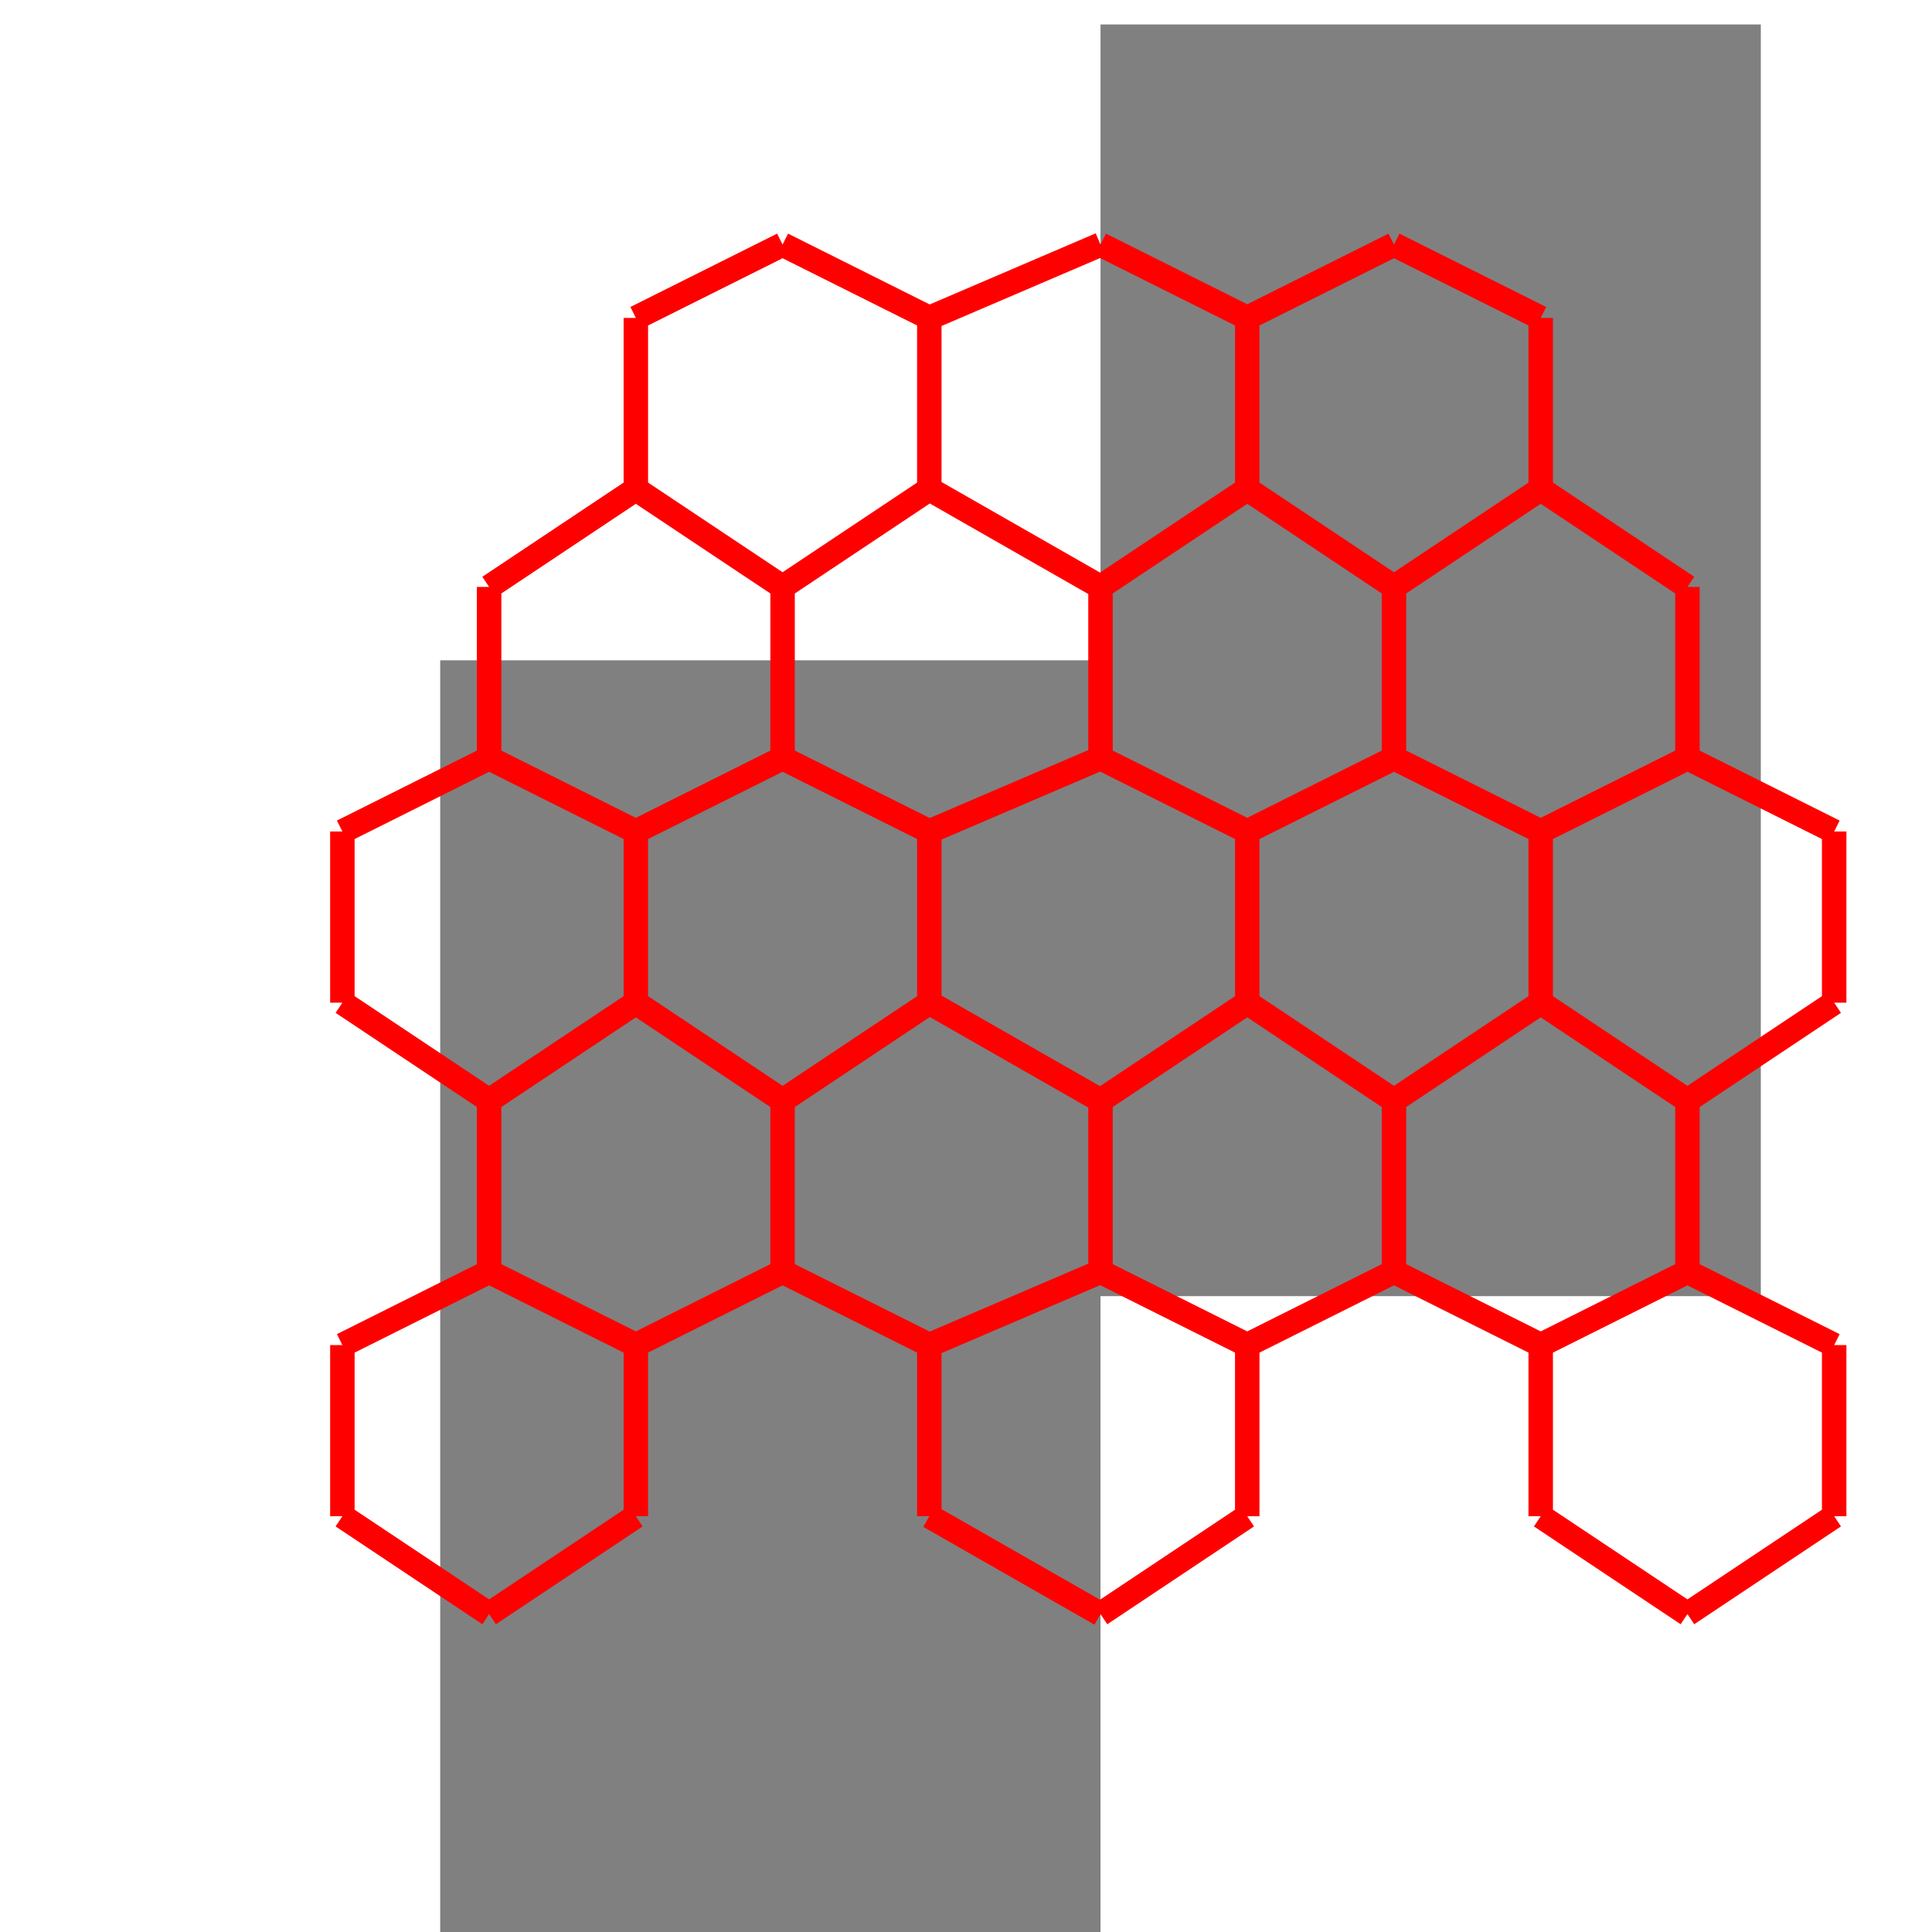
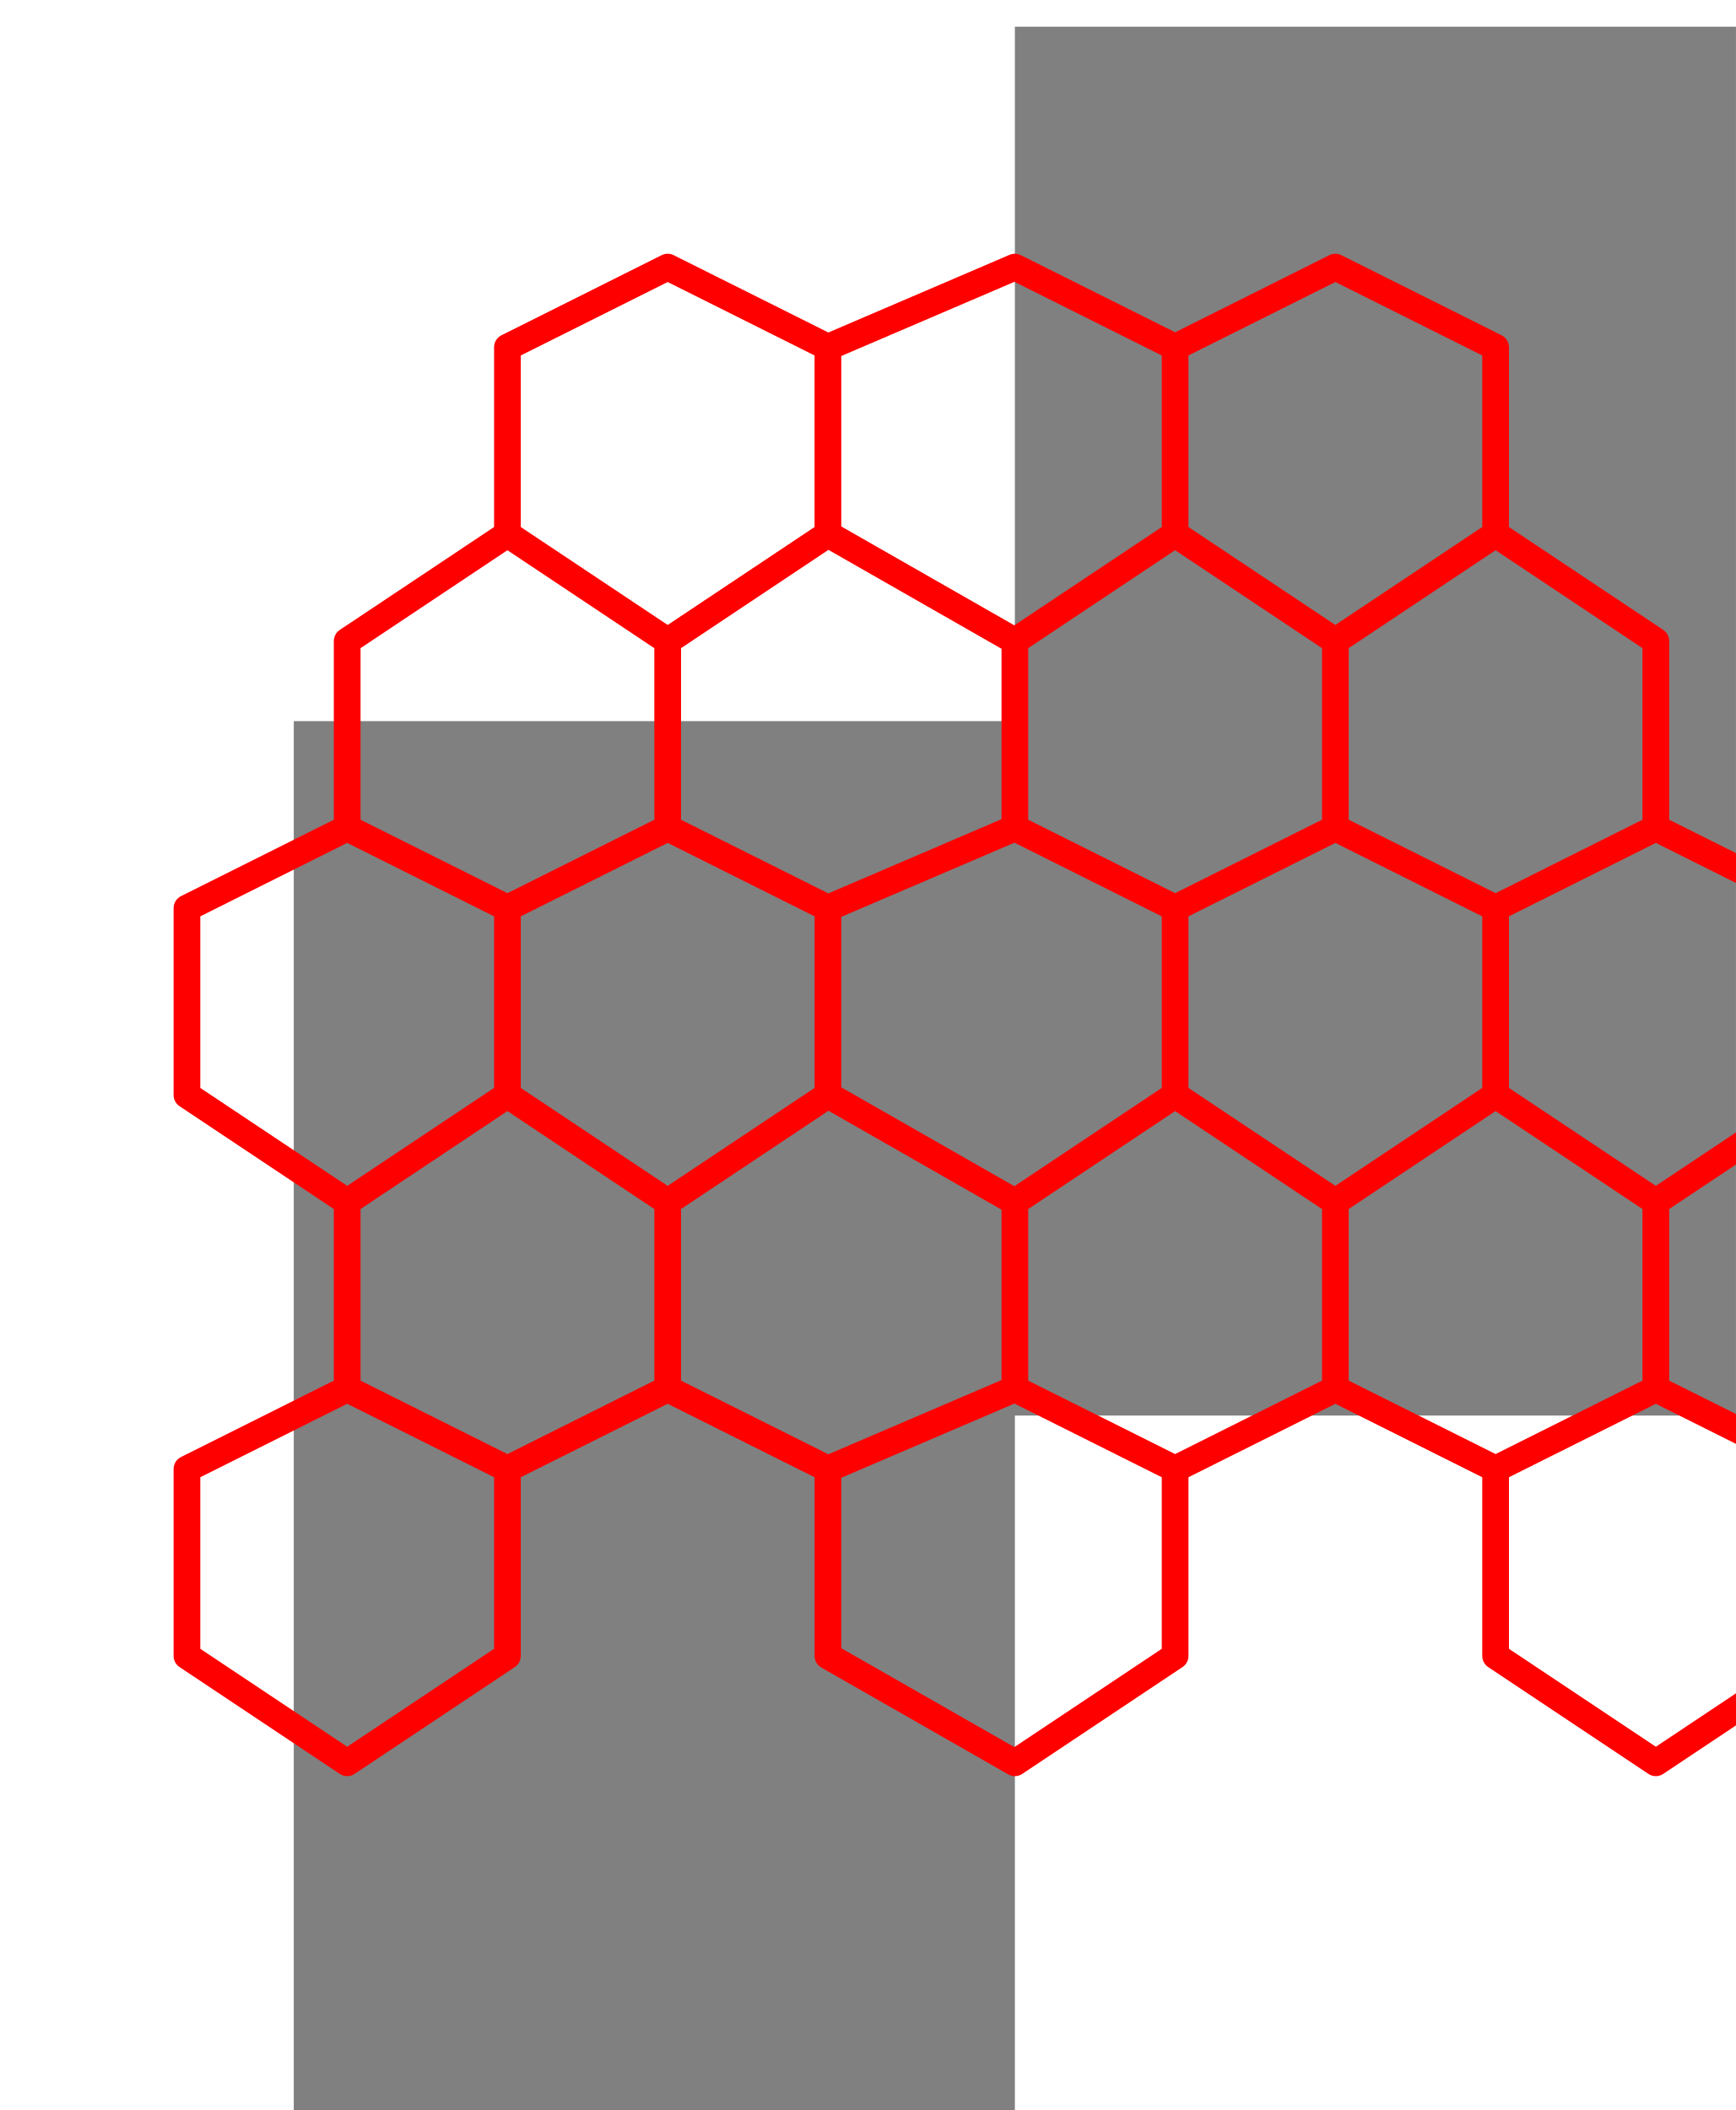
- <svg xmlns="http://www.w3.org/2000/svg" height="500" viewBox="0 0 65 79" width="500">
+ <svg xmlns="http://www.w3.org/2000/svg" viewBox="0 0 65 79" width="500">
  <polygon fill="grey" points="38,1 38,27 11,27 11,79 38,79 38,53 65,53 65,1 " />
-   <path d="M31 20L25 24M25 24L19 20M19 20L19 13M19 13L25 10M25 10L31 13M31 13L31 20M44 20L38 24M38 24L31 20M31 20L31 13M31 13L38 10M38 10L44 13M44 13L44 20M56 20L50 24M50 24L44 20M44 20L44 13M44 13L50 10M50 10L56 13M56 13L56 20M50 31L44 34M44 34L38 31M38 31L38 24M38 24L44 20M44 20L50 24M50 24L50 31M38 31L31 34M31 34L25 31M25 31L25 24M25 24L31 20M31 20L38 24M38 24L38 31M25 31L19 34M19 34L13 31M13 31L13 24M13 24L19 20M19 20L25 24M25 24L25 31M62 31L56 34M56 34L50 31M50 31L50 24M50 24L56 20M56 20L62 24M62 24L62 31M56 41L50 45M50 45L44 41M44 41L44 34M44 34L50 31M50 31L56 34M56 34L56 41M44 41L38 45M38 45L31 41M31 41L31 34M31 34L38 31M38 31L44 34M44 34L44 41M31 41L25 45M25 45L19 41M19 41L19 34M19 34L25 31M25 31L31 34M31 34L31 41M19 41L13 45M13 45L7 41M7 41L7 34M7 34L13 31M13 31L19 34M19 34L19 41M68 41L62 45M62 45L56 41M56 41L56 34M56 34L62 31M62 31L68 34M68 34L68 41M62 52L56 55M56 55L50 52M50 52L50 45M50 45L56 41M56 41L62 45M62 45L62 52M50 52L44 55M44 55L38 52M38 52L38 45M38 45L44 41M44 41L50 45M50 45L50 52M38 52L31 55M31 55L25 52M25 52L25 45M25 45L31 41M31 41L38 45M38 45L38 52M25 52L19 55M19 55L13 52M13 52L13 45M13 45L19 41M19 41L25 45M25 45L25 52M19 62L13 66M13 66L7 62M7 62L7 55M7 55L13 52M13 52L19 55M19 55L19 62M44 62L38 66M38 66L31 62M31 62L31 55M31 55L38 52M38 52L44 55M44 55L44 62M68 62L62 66M62 66L56 62M56 62L56 55M56 55L62 52M62 52L68 55M68 55L68 62" stroke="red" />
+   <path d="M7 34L7 41M7 34L13 31M7 41L13 45M7 55L7 62M7 55L13 52M7 62L13 66M13 24L13 31M13 24L19 20M13 31L19 34M13 45L13 52M13 45L19 41M13 52L19 55M13 66L19 62M19 13L19 20M19 13L25 10M19 20L25 24M19 34L19 41M19 34L25 31M19 41L25 45M19 55L19 62M19 55L25 52M25 10L31 13M25 24L25 31M25 24L31 20M25 31L31 34M25 45L25 52M25 45L31 41M25 52L31 55M31 13L31 20M31 13L38 10M31 20L38 24M31 34L31 41M31 34L38 31M31 41L38 45M31 55L31 62M31 55L38 52M31 62L38 66M38 10L44 13M38 24L38 31M38 24L44 20M38 31L44 34M38 45L38 52M38 45L44 41M38 52L44 55M38 66L44 62M44 13L44 20M44 13L50 10M44 20L50 24M44 34L44 41M44 34L50 31M44 41L50 45M44 55L44 62M44 55L50 52M50 10L56 13M50 24L50 31M50 24L56 20M50 31L56 34M50 45L50 52M50 45L56 41M50 52L56 55M56 13L56 20M56 20L62 24M56 34L56 41M56 34L62 31M56 41L62 45M56 55L56 62M56 55L62 52M56 62L62 66M62 24L62 31M62 31L68 34M62 45L62 52M62 45L68 41M62 52L68 55M62 66L68 62M68 34L68 41M68 55L68 62" style="fill:none;stroke:#ff0000;stroke-linecap:round" />
</svg>
